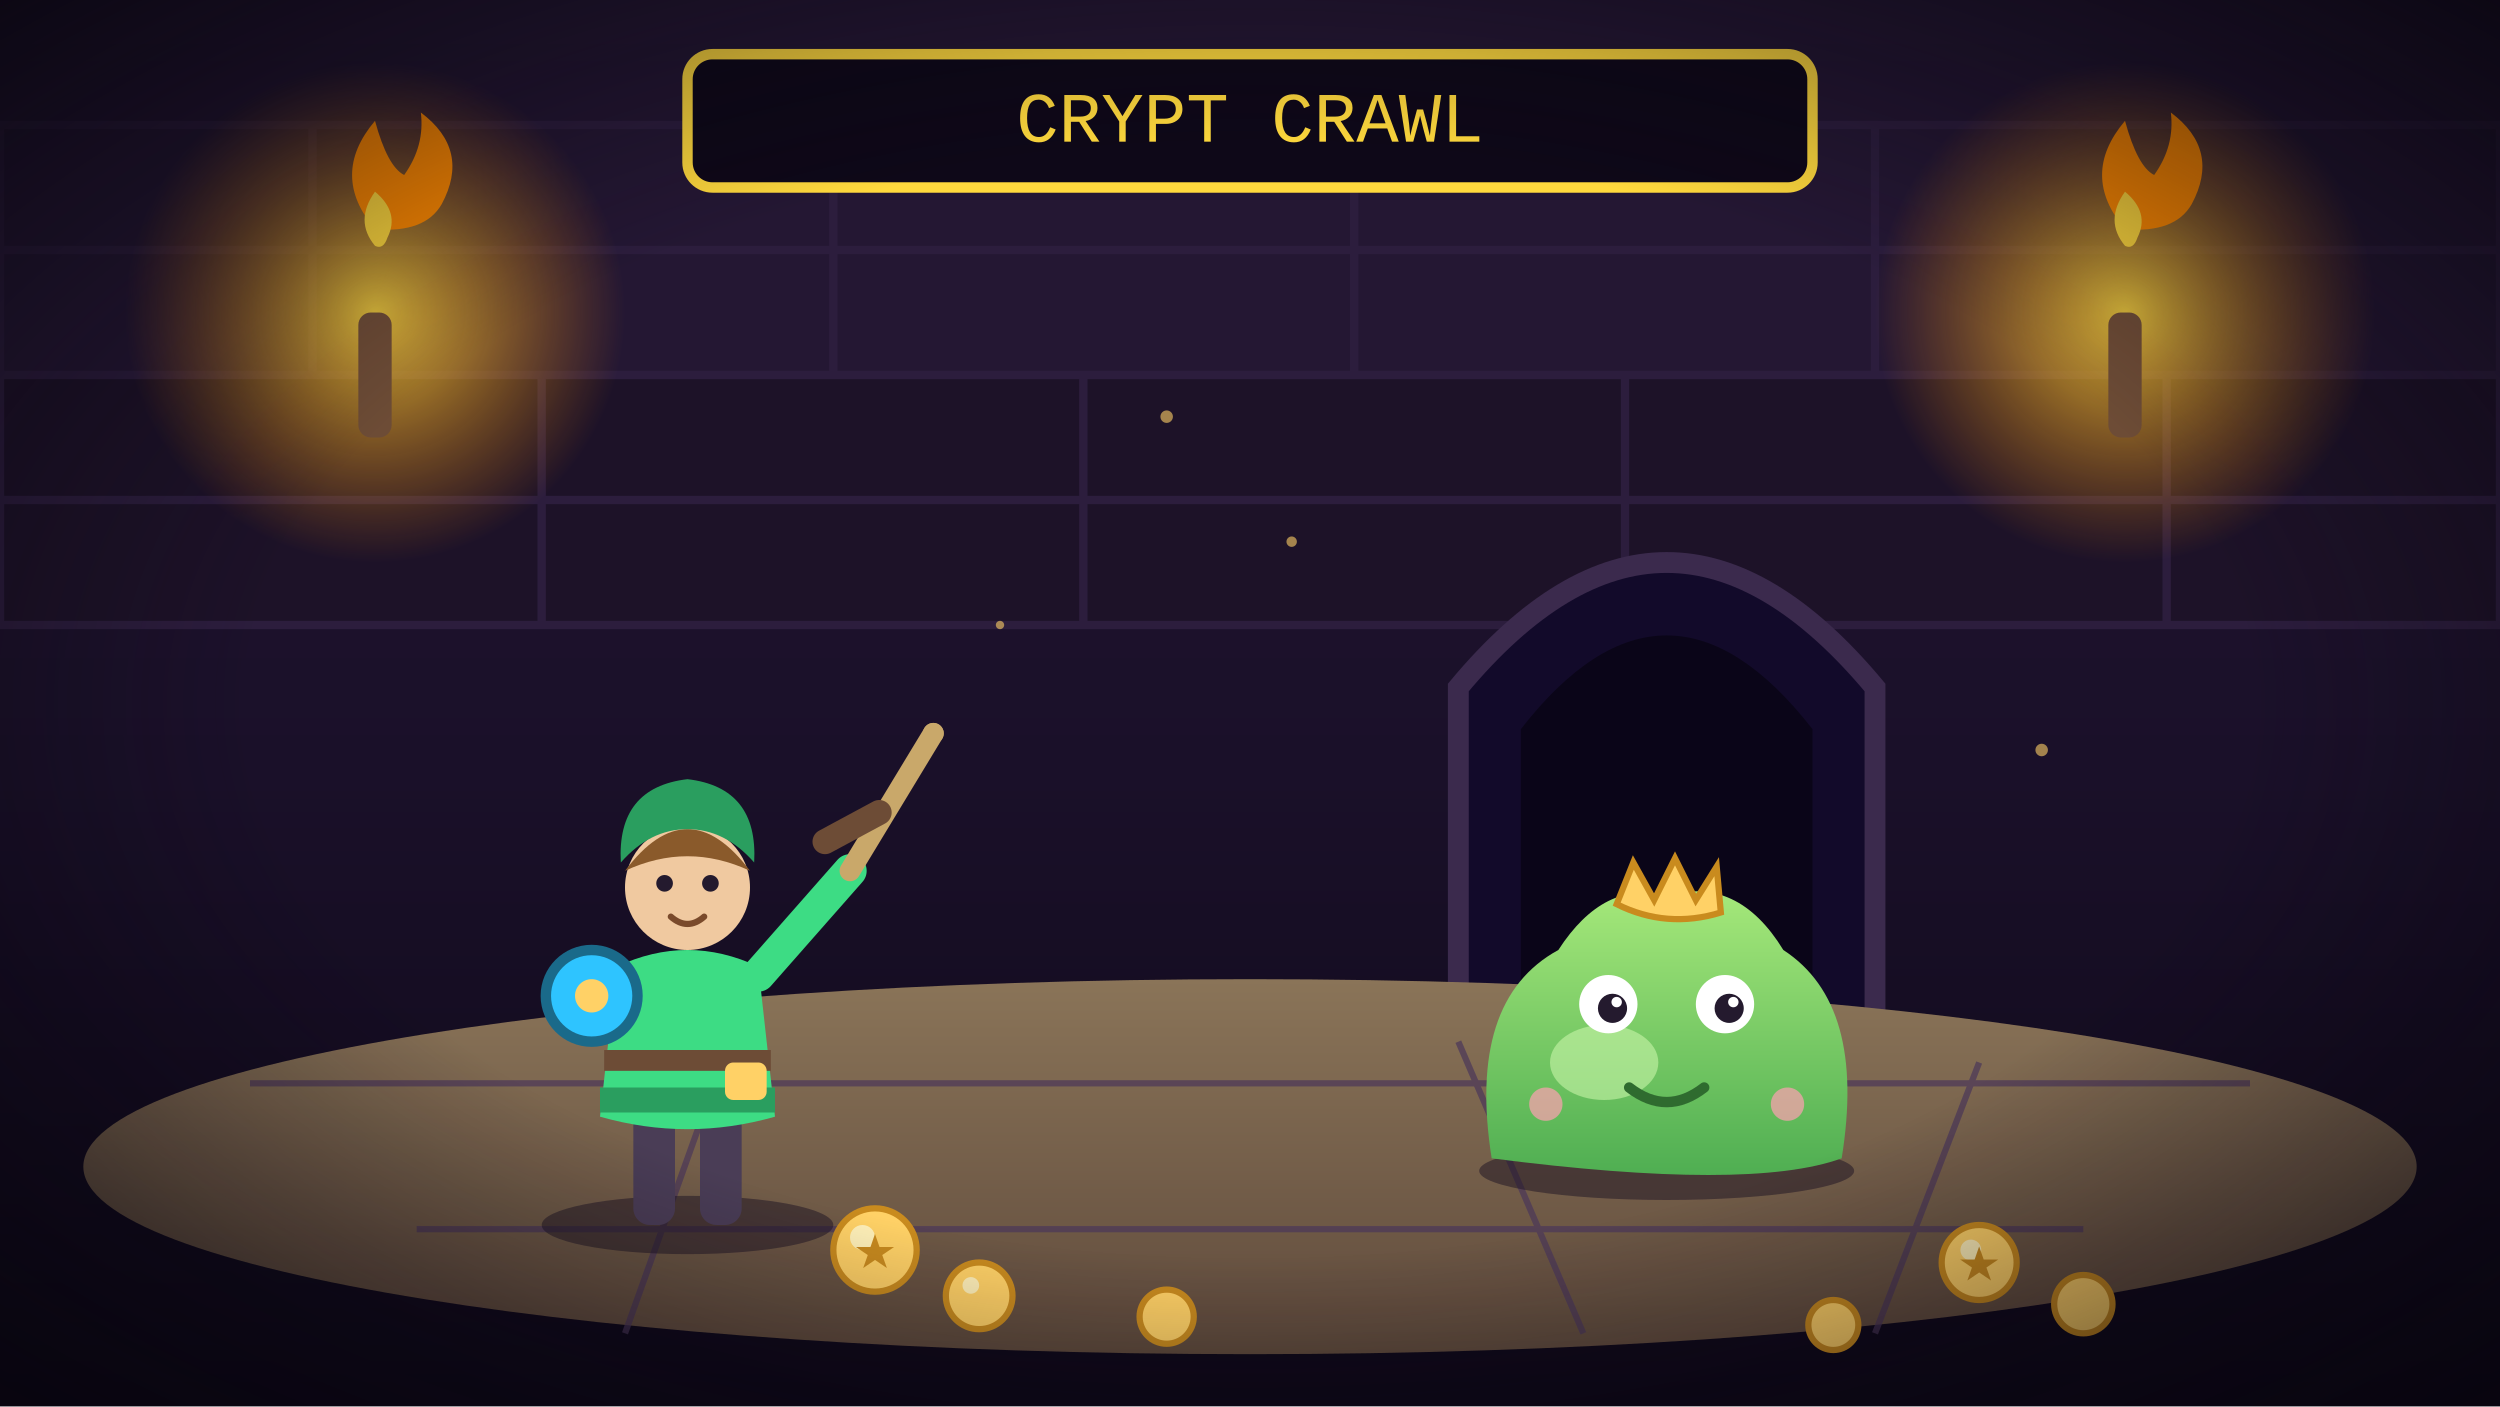
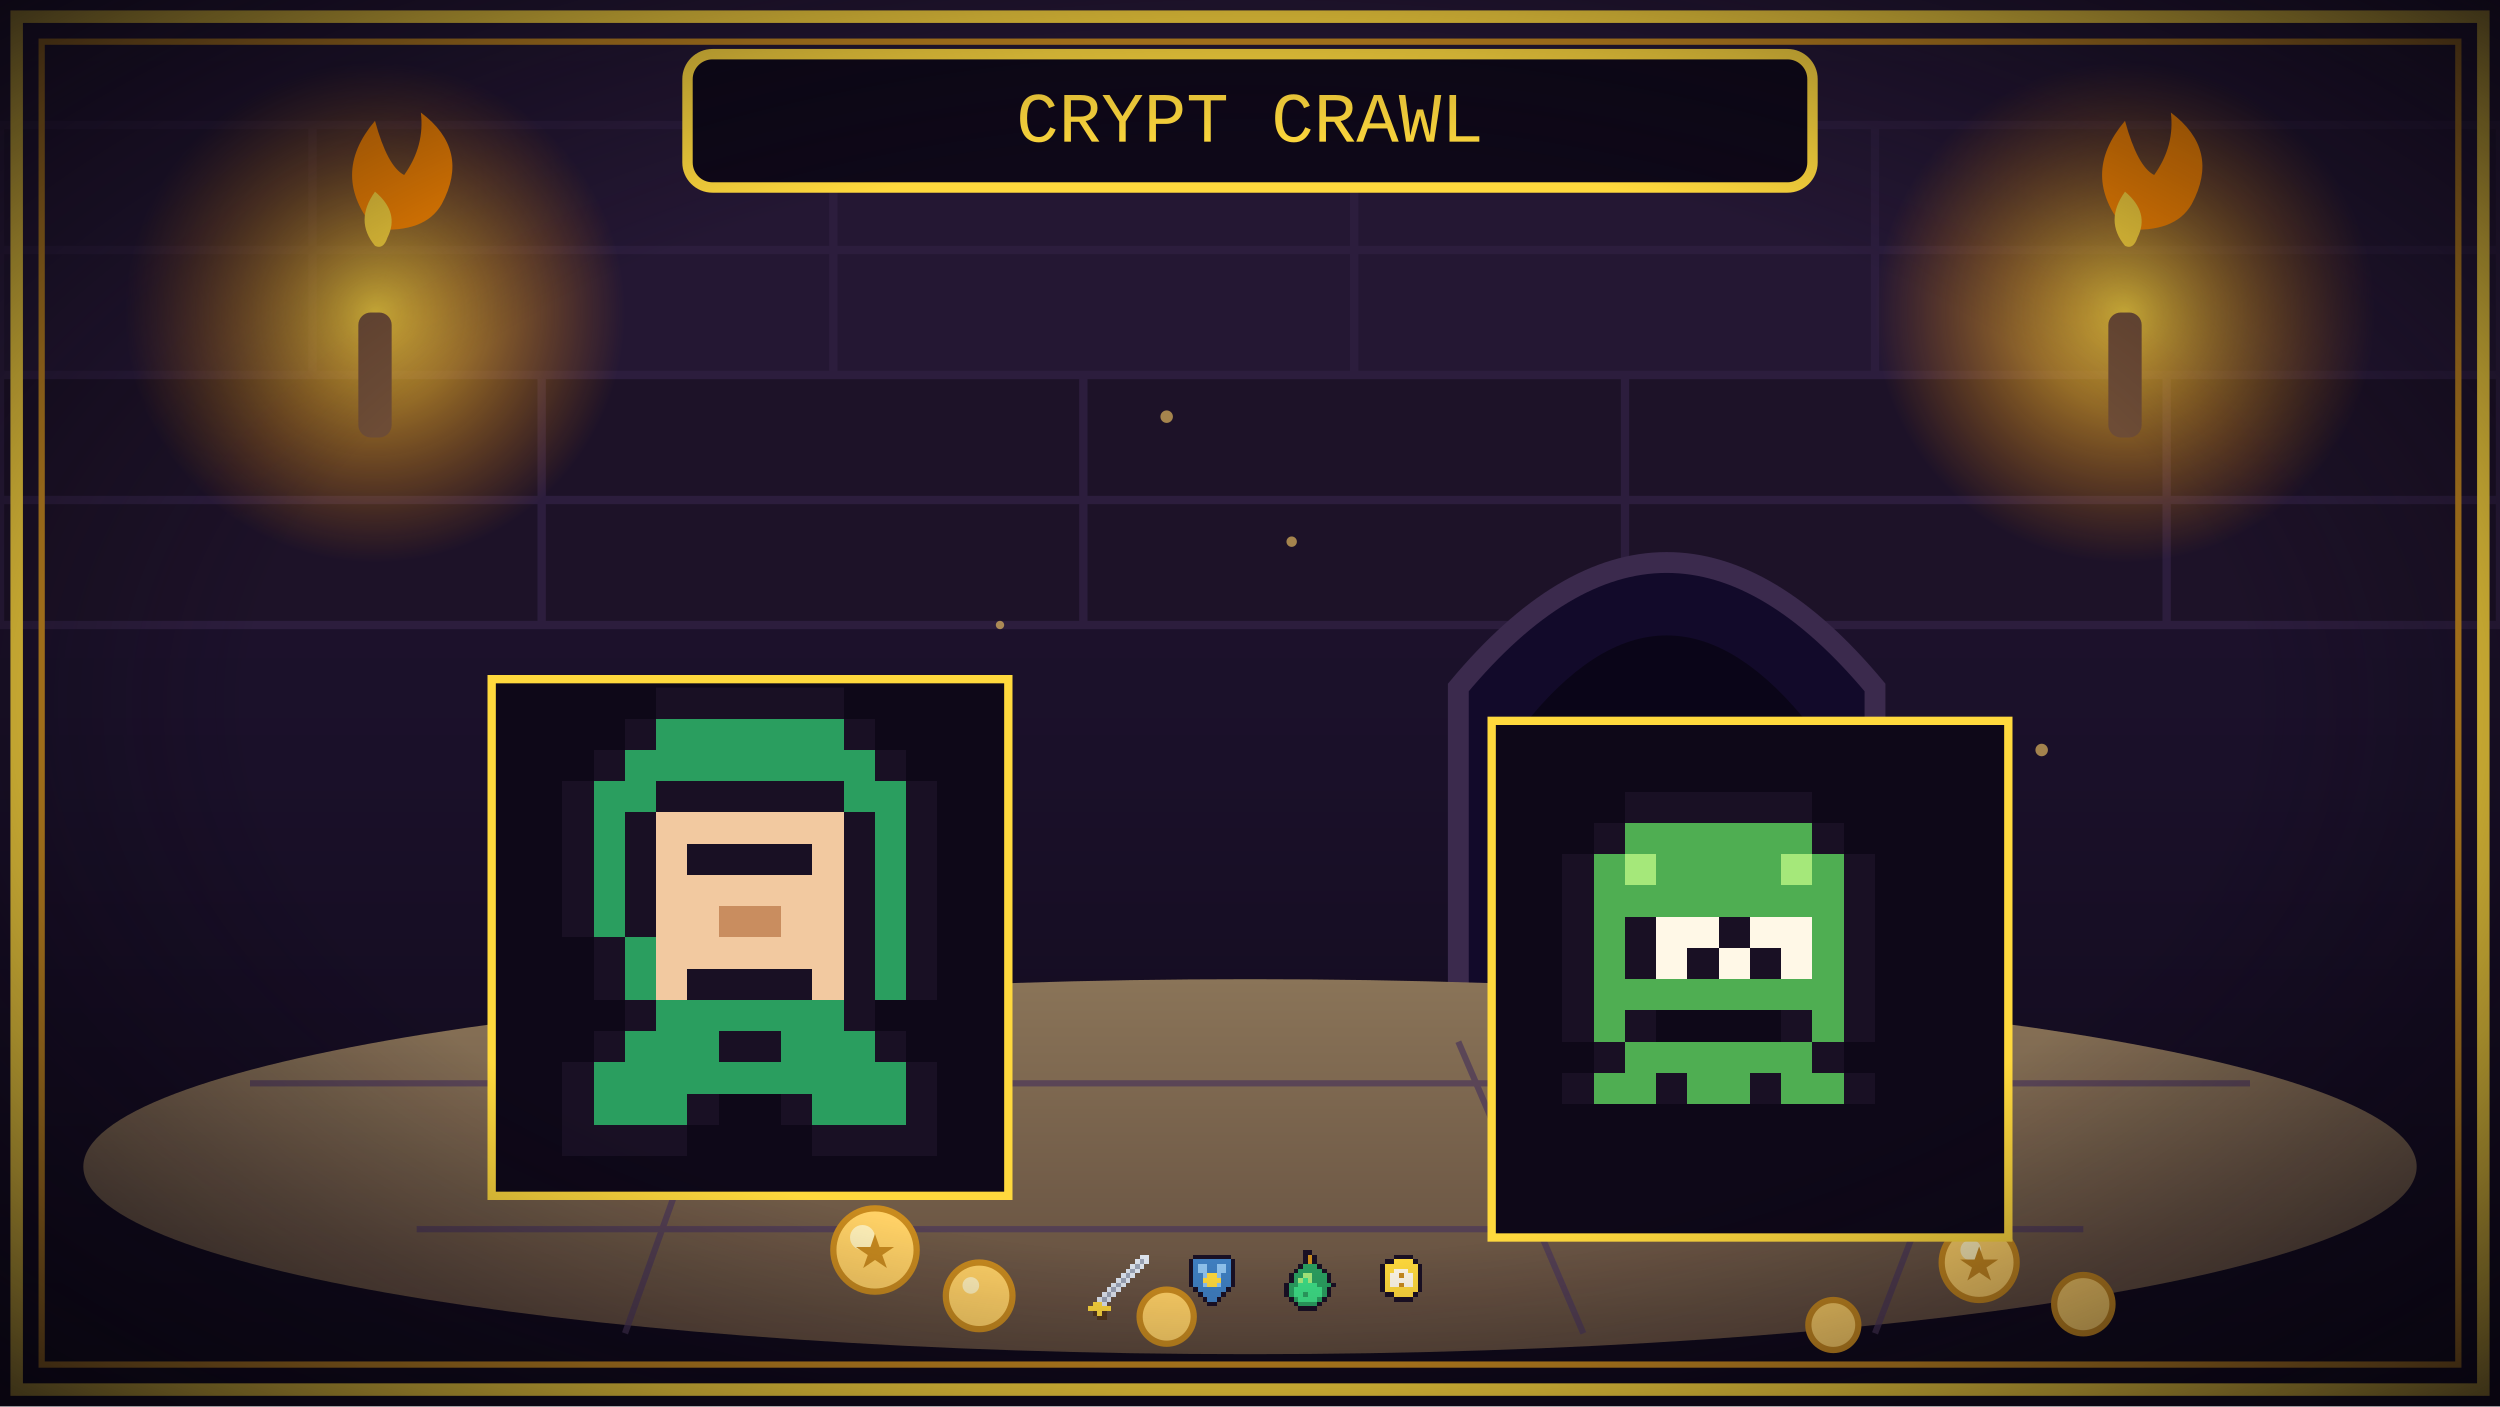
- <svg xmlns="http://www.w3.org/2000/svg" viewBox="0 0 1200 675" role="img" aria-label="A young hero with a wooden sword facing a goofy green slime in a torch-lit crypt, gold coins scattered on the stone floor">
+ <svg xmlns="http://www.w3.org/2000/svg" viewBox="0 0 1200 675" role="img" aria-label="Pixel-art hero Pip facing a goofy pixel green slime in a torch-lit crypt, with sword, shield, potion and coin tiles">
  <defs>
    <linearGradient id="bg" x1="0" y1="0" x2="0" y2="1">
      <stop offset="0%" stop-color="#241733" />
      <stop offset="55%" stop-color="#1a1029" />
      <stop offset="100%" stop-color="#0e0818" />
    </linearGradient>
    <radialGradient id="torchGlow" cx="50%" cy="50%" r="50%">
      <stop offset="0%" stop-color="#ffd93d" stop-opacity="0.85" />
      <stop offset="100%" stop-color="#ff8a00" stop-opacity="0" />
    </radialGradient>
    <linearGradient id="floor" x1="0" y1="0" x2="0" y2="1">
      <stop offset="0%" stop-color="#8a7458" />
      <stop offset="100%" stop-color="#5f4a3c" />
    </linearGradient>
    <linearGradient id="slimeBody" x1="0" y1="0" x2="0" y2="1">
      <stop offset="0%" stop-color="#a5e87a" />
      <stop offset="100%" stop-color="#4fae52" />
    </linearGradient>
    <radialGradient id="vignette" cx="50%" cy="50%" r="72%">
      <stop offset="55%" stop-color="#07040d" stop-opacity="0" />
      <stop offset="100%" stop-color="#07040d" stop-opacity="0.85" />
    </radialGradient>
  </defs>
  <rect width="1200" height="675" fill="url(#bg)" />
  <g stroke="#2c1d3d" stroke-width="4">
    <rect x="0" y="60" width="1200" height="120" fill="#241733" />
    <line x1="150" y1="60" x2="150" y2="180" />
    <line x1="400" y1="60" x2="400" y2="180" />
    <line x1="650" y1="60" x2="650" y2="180" />
    <line x1="900" y1="60" x2="900" y2="180" />
    <line x1="0" y1="120" x2="1200" y2="120" />
    <rect x="0" y="180" width="1200" height="120" fill="#1d1228" />
    <line x1="260" y1="180" x2="260" y2="300" />
    <line x1="520" y1="180" x2="520" y2="300" />
    <line x1="780" y1="180" x2="780" y2="300" />
    <line x1="1040" y1="180" x2="1040" y2="300" />
    <line x1="0" y1="240" x2="1200" y2="240" />
  </g>
  <g>
    <circle cx="180" cy="150" r="120" fill="url(#torchGlow)" />
    <circle cx="1020" cy="150" r="120" fill="url(#torchGlow)" />
    <rect x="172" y="150" width="16" height="60" rx="6" fill="#6d4c36" />
    <rect x="1012" y="150" width="16" height="60" rx="6" fill="#6d4c36" />
    <path d="M180 110 q-22 -26 0 -52 q6 22 14 26 q10 -14 8 -30 q24 18 10 44 q-8 14 -32 12 Z" fill="#ff8a00" />
    <path d="M180 118 q-10 -12 0 -26 q12 10 6 22 q-2 6 -6 4 Z" fill="#ffd93d" />
    <path d="M1020 110 q-22 -26 0 -52 q6 22 14 26 q10 -14 8 -30 q24 18 10 44 q-8 14 -32 12 Z" fill="#ff8a00" />
    <path d="M1020 118 q-10 -12 0 -26 q12 10 6 22 q-2 6 -6 4 Z" fill="#ffd93d" />
  </g>
  <path d="M700 540 L700 330 Q800 210 900 330 L900 540 Z" fill="#120a2a" stroke="#3b2a4d" stroke-width="10" />
  <path d="M730 540 L730 350 Q800 260 870 350 L870 540 Z" fill="#0a0518" />
  <ellipse cx="600" cy="560" rx="560" ry="90" fill="url(#floor)" />
  <g stroke="#4a3659" stroke-width="3" opacity="0.7">
    <line x1="120" y1="520" x2="1080" y2="520" />
    <line x1="200" y1="590" x2="1000" y2="590" />
    <line x1="350" y1="500" x2="300" y2="640" />
    <line x1="700" y1="500" x2="760" y2="640" />
    <line x1="950" y1="510" x2="900" y2="640" />
  </g>
  <g>
    <g fill="#ffd166" stroke="#c98b1e" stroke-width="3">
      <circle cx="420" cy="600" r="20" />
      <circle cx="470" cy="622" r="16" />
      <circle cx="950" cy="606" r="18" />
      <circle cx="1000" cy="626" r="14" />
      <circle cx="560" cy="632" r="13" />
      <circle cx="880" cy="636" r="12" />
    </g>
    <g fill="#fff0b8">
      <circle cx="414" cy="594" r="6" />
      <circle cx="946" cy="600" r="5" />
      <circle cx="466" cy="617" r="4" />
    </g>
    <g fill="#c98b1e" font-family="Georgia, serif" font-size="20" font-weight="bold" text-anchor="middle">
      <text x="420" y="607">★</text>
      <text x="950" y="613">★</text>
    </g>
  </g>
-   <g transform="translate(330 470)">
-     <ellipse cx="0" cy="118" rx="70" ry="14" fill="#1b1122" opacity="0.5" />
-     <rect x="-26" y="62" width="20" height="56" rx="8" fill="#4a3d56" />
-     <rect x="6" y="62" width="20" height="56" rx="8" fill="#4a3d56" />
-     <path d="M-42 66 L-34 -6 Q0 -22 34 -6 L42 66 Q0 78 -42 66 Z" fill="#3ddc84" />
-     <rect x="-42" y="52" width="84" height="12" fill="#2a9e5f" />
-     <rect x="-40" y="34" width="80" height="10" fill="#6d4c36" />
-     <rect x="18" y="40" width="20" height="18" rx="4" fill="#ffd166" />
-     <circle cx="0" cy="-44" r="30" fill="#f0c9a0" />
-     <path d="M-30 -52 Q0 -92 30 -52 Q0 -66 -30 -52 Z" fill="#8a5a2b" />
-     <circle cx="-11" cy="-46" r="4" fill="#241a2e" />
-     <circle cx="11" cy="-46" r="4" fill="#241a2e" />
-     <path d="M-8 -30 q8 7 16 0" stroke="#7a4a2b" stroke-width="3" fill="none" stroke-linecap="round" />
-     <path d="M-32 -56 Q-34 -92 0 -96 Q34 -92 32 -56 Q18 -72 0 -72 Q-18 -72 -32 -56 Z" fill="#2a9e5f" />
-     <path d="M34 -2 L78 -52" stroke="#3ddc84" stroke-width="16" stroke-linecap="round" />
-     <path d="M78 -52 L118 -118" stroke="#c9a86a" stroke-width="10" stroke-linecap="round" />
-     <path d="M66 -66 L92 -80" stroke="#6d4c36" stroke-width="12" stroke-linecap="round" />
-     <circle cx="118" cy="-118" r="5" fill="#c9a86a" />
-     <circle cx="-46" cy="8" r="22" fill="#2ec4ff" stroke="#1a6a8a" stroke-width="5" />
-     <circle cx="-46" cy="8" r="8" fill="#ffd166" />
-   </g>
-   <g transform="translate(800 500)">
-     <ellipse cx="0" cy="62" rx="90" ry="14" fill="#1b1122" opacity="0.5" />
-     <path d="M-84 56 Q-96 -20 -52 -44 Q-30 -78 0 -70 Q34 -80 56 -44 Q96 -18 84 56 Q40 72 -84 56 Z" fill="url(#slimeBody)" />
-     <ellipse cx="-30" cy="10" rx="26" ry="18" fill="#c8f5a8" opacity="0.6" />
-     <circle cx="-28" cy="-18" r="14" fill="#fff" />
-     <circle cx="28" cy="-18" r="14" fill="#fff" />
-     <circle cx="-26" cy="-16" r="7" fill="#241a2e" />
-     <circle cx="30" cy="-16" r="7" fill="#241a2e" />
-     <circle cx="-24" cy="-19" r="2.5" fill="#fff" />
-     <circle cx="32" cy="-19" r="2.5" fill="#fff" />
-     <path d="M-18 22 q18 14 36 0" stroke="#2f6b2f" stroke-width="5" fill="none" stroke-linecap="round" />
-     <circle cx="-58" cy="30" r="8" fill="#ff9fb2" opacity="0.7" />
-     <circle cx="58" cy="30" r="8" fill="#ff9fb2" opacity="0.7" />
-     <path d="M-24 -66 L-16 -86 L-6 -68 L4 -88 L14 -68 L24 -84 L26 -62 Q0 -54 -24 -66 Z" fill="#ffd166" stroke="#c98b1e" stroke-width="3" />
+   <g>
+     <rect x="236" y="326" width="248" height="248" fill="#0e0818" stroke="#ffd93d" stroke-width="4" />
+     <svg x="240" y="330" width="240" height="240" viewBox="0 0 16 16" shape-rendering="crispEdges">
+       <rect x="5" y="0" width="1" height="1" fill="#191024" />
+       <rect x="6" y="0" width="1" height="1" fill="#191024" />
+       <rect x="7" y="0" width="1" height="1" fill="#191024" />
+       <rect x="8" y="0" width="1" height="1" fill="#191024" />
+       <rect x="9" y="0" width="1" height="1" fill="#191024" />
+       <rect x="10" y="0" width="1" height="1" fill="#191024" />
+       <rect x="4" y="1" width="1" height="1" fill="#191024" />
+       <rect x="5" y="1" width="1" height="1" fill="#2a9e5f" />
+       <rect x="6" y="1" width="1" height="1" fill="#2a9e5f" />
+       <rect x="7" y="1" width="1" height="1" fill="#2a9e5f" />
+       <rect x="8" y="1" width="1" height="1" fill="#2a9e5f" />
+       <rect x="9" y="1" width="1" height="1" fill="#2a9e5f" />
+       <rect x="10" y="1" width="1" height="1" fill="#2a9e5f" />
+       <rect x="11" y="1" width="1" height="1" fill="#191024" />
+       <rect x="3" y="2" width="1" height="1" fill="#191024" />
+       <rect x="4" y="2" width="1" height="1" fill="#2a9e5f" />
+       <rect x="5" y="2" width="1" height="1" fill="#2a9e5f" />
+       <rect x="6" y="2" width="1" height="1" fill="#2a9e5f" />
+       <rect x="7" y="2" width="1" height="1" fill="#2a9e5f" />
+       <rect x="8" y="2" width="1" height="1" fill="#2a9e5f" />
+       <rect x="9" y="2" width="1" height="1" fill="#2a9e5f" />
+       <rect x="10" y="2" width="1" height="1" fill="#2a9e5f" />
+       <rect x="11" y="2" width="1" height="1" fill="#2a9e5f" />
+       <rect x="12" y="2" width="1" height="1" fill="#191024" />
+       <rect x="2" y="3" width="1" height="1" fill="#191024" />
+       <rect x="3" y="3" width="1" height="1" fill="#2a9e5f" />
+       <rect x="4" y="3" width="1" height="1" fill="#2a9e5f" />
+       <rect x="5" y="3" width="1" height="1" fill="#191024" />
+       <rect x="6" y="3" width="1" height="1" fill="#191024" />
+       <rect x="7" y="3" width="1" height="1" fill="#191024" />
+       <rect x="8" y="3" width="1" height="1" fill="#191024" />
+       <rect x="9" y="3" width="1" height="1" fill="#191024" />
+       <rect x="10" y="3" width="1" height="1" fill="#191024" />
+       <rect x="11" y="3" width="1" height="1" fill="#2a9e5f" />
+       <rect x="12" y="3" width="1" height="1" fill="#2a9e5f" />
+       <rect x="13" y="3" width="1" height="1" fill="#191024" />
+       <rect x="2" y="4" width="1" height="1" fill="#191024" />
+       <rect x="3" y="4" width="1" height="1" fill="#2a9e5f" />
+       <rect x="4" y="4" width="1" height="1" fill="#191024" />
+       <rect x="5" y="4" width="1" height="1" fill="#f2c9a0" />
+       <rect x="6" y="4" width="1" height="1" fill="#f2c9a0" />
+       <rect x="7" y="4" width="1" height="1" fill="#f2c9a0" />
+       <rect x="8" y="4" width="1" height="1" fill="#f2c9a0" />
+       <rect x="9" y="4" width="1" height="1" fill="#f2c9a0" />
+       <rect x="10" y="4" width="1" height="1" fill="#f2c9a0" />
+       <rect x="11" y="4" width="1" height="1" fill="#191024" />
+       <rect x="12" y="4" width="1" height="1" fill="#2a9e5f" />
+       <rect x="13" y="4" width="1" height="1" fill="#191024" />
+       <rect x="2" y="5" width="1" height="1" fill="#191024" />
+       <rect x="3" y="5" width="1" height="1" fill="#2a9e5f" />
+       <rect x="4" y="5" width="1" height="1" fill="#191024" />
+       <rect x="5" y="5" width="1" height="1" fill="#f2c9a0" />
+       <rect x="6" y="5" width="1" height="1" fill="#191024" />
+       <rect x="7" y="5" width="1" height="1" fill="#191024" />
+       <rect x="8" y="5" width="1" height="1" fill="#191024" />
+       <rect x="9" y="5" width="1" height="1" fill="#191024" />
+       <rect x="10" y="5" width="1" height="1" fill="#f2c9a0" />
+       <rect x="11" y="5" width="1" height="1" fill="#191024" />
+       <rect x="12" y="5" width="1" height="1" fill="#2a9e5f" />
+       <rect x="13" y="5" width="1" height="1" fill="#191024" />
+       <rect x="2" y="6" width="1" height="1" fill="#191024" />
+       <rect x="3" y="6" width="1" height="1" fill="#2a9e5f" />
+       <rect x="4" y="6" width="1" height="1" fill="#191024" />
+       <rect x="5" y="6" width="1" height="1" fill="#f2c9a0" />
+       <rect x="6" y="6" width="1" height="1" fill="#f2c9a0" />
+       <rect x="7" y="6" width="1" height="1" fill="#f2c9a0" />
+       <rect x="8" y="6" width="1" height="1" fill="#f2c9a0" />
+       <rect x="9" y="6" width="1" height="1" fill="#f2c9a0" />
+       <rect x="10" y="6" width="1" height="1" fill="#f2c9a0" />
+       <rect x="11" y="6" width="1" height="1" fill="#191024" />
+       <rect x="12" y="6" width="1" height="1" fill="#2a9e5f" />
+       <rect x="13" y="6" width="1" height="1" fill="#191024" />
+       <rect x="2" y="7" width="1" height="1" fill="#191024" />
+       <rect x="3" y="7" width="1" height="1" fill="#2a9e5f" />
+       <rect x="4" y="7" width="1" height="1" fill="#191024" />
+       <rect x="5" y="7" width="1" height="1" fill="#f2c9a0" />
+       <rect x="6" y="7" width="1" height="1" fill="#f2c9a0" />
+       <rect x="7" y="7" width="1" height="1" fill="#c98d5f" />
+       <rect x="8" y="7" width="1" height="1" fill="#c98d5f" />
+       <rect x="9" y="7" width="1" height="1" fill="#f2c9a0" />
+       <rect x="10" y="7" width="1" height="1" fill="#f2c9a0" />
+       <rect x="11" y="7" width="1" height="1" fill="#191024" />
+       <rect x="12" y="7" width="1" height="1" fill="#2a9e5f" />
+       <rect x="13" y="7" width="1" height="1" fill="#191024" />
+       <rect x="3" y="8" width="1" height="1" fill="#191024" />
+       <rect x="4" y="8" width="1" height="1" fill="#2a9e5f" />
+       <rect x="5" y="8" width="1" height="1" fill="#f2c9a0" />
+       <rect x="6" y="8" width="1" height="1" fill="#f2c9a0" />
+       <rect x="7" y="8" width="1" height="1" fill="#f2c9a0" />
+       <rect x="8" y="8" width="1" height="1" fill="#f2c9a0" />
+       <rect x="9" y="8" width="1" height="1" fill="#f2c9a0" />
+       <rect x="10" y="8" width="1" height="1" fill="#f2c9a0" />
+       <rect x="11" y="8" width="1" height="1" fill="#191024" />
+       <rect x="12" y="8" width="1" height="1" fill="#2a9e5f" />
+       <rect x="13" y="8" width="1" height="1" fill="#191024" />
+       <rect x="3" y="9" width="1" height="1" fill="#191024" />
+       <rect x="4" y="9" width="1" height="1" fill="#2a9e5f" />
+       <rect x="5" y="9" width="1" height="1" fill="#f2c9a0" />
+       <rect x="6" y="9" width="1" height="1" fill="#191024" />
+       <rect x="7" y="9" width="1" height="1" fill="#191024" />
+       <rect x="8" y="9" width="1" height="1" fill="#191024" />
+       <rect x="9" y="9" width="1" height="1" fill="#191024" />
+       <rect x="10" y="9" width="1" height="1" fill="#f2c9a0" />
+       <rect x="11" y="9" width="1" height="1" fill="#191024" />
+       <rect x="12" y="9" width="1" height="1" fill="#2a9e5f" />
+       <rect x="13" y="9" width="1" height="1" fill="#191024" />
+       <rect x="4" y="10" width="1" height="1" fill="#191024" />
+       <rect x="5" y="10" width="1" height="1" fill="#2a9e5f" />
+       <rect x="6" y="10" width="1" height="1" fill="#2a9e5f" />
+       <rect x="7" y="10" width="1" height="1" fill="#2a9e5f" />
+       <rect x="8" y="10" width="1" height="1" fill="#2a9e5f" />
+       <rect x="9" y="10" width="1" height="1" fill="#2a9e5f" />
+       <rect x="10" y="10" width="1" height="1" fill="#2a9e5f" />
+       <rect x="11" y="10" width="1" height="1" fill="#191024" />
+       <rect x="3" y="11" width="1" height="1" fill="#191024" />
+       <rect x="4" y="11" width="1" height="1" fill="#2a9e5f" />
+       <rect x="5" y="11" width="1" height="1" fill="#2a9e5f" />
+       <rect x="6" y="11" width="1" height="1" fill="#2a9e5f" />
+       <rect x="7" y="11" width="1" height="1" fill="#191024" />
+       <rect x="8" y="11" width="1" height="1" fill="#191024" />
+       <rect x="9" y="11" width="1" height="1" fill="#2a9e5f" />
+       <rect x="10" y="11" width="1" height="1" fill="#2a9e5f" />
+       <rect x="11" y="11" width="1" height="1" fill="#2a9e5f" />
+       <rect x="12" y="11" width="1" height="1" fill="#191024" />
+       <rect x="2" y="12" width="1" height="1" fill="#191024" />
+       <rect x="3" y="12" width="1" height="1" fill="#2a9e5f" />
+       <rect x="4" y="12" width="1" height="1" fill="#2a9e5f" />
+       <rect x="5" y="12" width="1" height="1" fill="#2a9e5f" />
+       <rect x="6" y="12" width="1" height="1" fill="#2a9e5f" />
+       <rect x="7" y="12" width="1" height="1" fill="#2a9e5f" />
+       <rect x="8" y="12" width="1" height="1" fill="#2a9e5f" />
+       <rect x="9" y="12" width="1" height="1" fill="#2a9e5f" />
+       <rect x="10" y="12" width="1" height="1" fill="#2a9e5f" />
+       <rect x="11" y="12" width="1" height="1" fill="#2a9e5f" />
+       <rect x="12" y="12" width="1" height="1" fill="#2a9e5f" />
+       <rect x="13" y="12" width="1" height="1" fill="#191024" />
+       <rect x="2" y="13" width="1" height="1" fill="#191024" />
+       <rect x="3" y="13" width="1" height="1" fill="#2a9e5f" />
+       <rect x="4" y="13" width="1" height="1" fill="#2a9e5f" />
+       <rect x="5" y="13" width="1" height="1" fill="#2a9e5f" />
+       <rect x="6" y="13" width="1" height="1" fill="#191024" />
+       <rect x="9" y="13" width="1" height="1" fill="#191024" />
+       <rect x="10" y="13" width="1" height="1" fill="#2a9e5f" />
+       <rect x="11" y="13" width="1" height="1" fill="#2a9e5f" />
+       <rect x="12" y="13" width="1" height="1" fill="#2a9e5f" />
+       <rect x="13" y="13" width="1" height="1" fill="#191024" />
+       <rect x="2" y="14" width="1" height="1" fill="#191024" />
+       <rect x="3" y="14" width="1" height="1" fill="#191024" />
+       <rect x="4" y="14" width="1" height="1" fill="#191024" />
+       <rect x="5" y="14" width="1" height="1" fill="#191024" />
+       <rect x="10" y="14" width="1" height="1" fill="#191024" />
+       <rect x="11" y="14" width="1" height="1" fill="#191024" />
+       <rect x="12" y="14" width="1" height="1" fill="#191024" />
+       <rect x="13" y="14" width="1" height="1" fill="#191024" />
+     </svg>
+     <rect x="716" y="346" width="248" height="248" fill="#0e0818" stroke="#ffd93d" stroke-width="4" />
+     <svg x="720" y="350" width="240" height="240" viewBox="0 0 16 16" shape-rendering="crispEdges">
+       <rect x="4" y="2" width="1" height="1" fill="#191024" />
+       <rect x="5" y="2" width="1" height="1" fill="#191024" />
+       <rect x="6" y="2" width="1" height="1" fill="#191024" />
+       <rect x="7" y="2" width="1" height="1" fill="#191024" />
+       <rect x="8" y="2" width="1" height="1" fill="#191024" />
+       <rect x="9" y="2" width="1" height="1" fill="#191024" />
+       <rect x="3" y="3" width="1" height="1" fill="#191024" />
+       <rect x="4" y="3" width="1" height="1" fill="#4fae52" />
+       <rect x="5" y="3" width="1" height="1" fill="#4fae52" />
+       <rect x="6" y="3" width="1" height="1" fill="#4fae52" />
+       <rect x="7" y="3" width="1" height="1" fill="#4fae52" />
+       <rect x="8" y="3" width="1" height="1" fill="#4fae52" />
+       <rect x="9" y="3" width="1" height="1" fill="#4fae52" />
+       <rect x="10" y="3" width="1" height="1" fill="#191024" />
+       <rect x="2" y="4" width="1" height="1" fill="#191024" />
+       <rect x="3" y="4" width="1" height="1" fill="#4fae52" />
+       <rect x="4" y="4" width="1" height="1" fill="#a5e87a" />
+       <rect x="5" y="4" width="1" height="1" fill="#4fae52" />
+       <rect x="6" y="4" width="1" height="1" fill="#4fae52" />
+       <rect x="7" y="4" width="1" height="1" fill="#4fae52" />
+       <rect x="8" y="4" width="1" height="1" fill="#4fae52" />
+       <rect x="9" y="4" width="1" height="1" fill="#a5e87a" />
+       <rect x="10" y="4" width="1" height="1" fill="#4fae52" />
+       <rect x="11" y="4" width="1" height="1" fill="#191024" />
+       <rect x="2" y="5" width="1" height="1" fill="#191024" />
+       <rect x="3" y="5" width="1" height="1" fill="#4fae52" />
+       <rect x="4" y="5" width="1" height="1" fill="#4fae52" />
+       <rect x="5" y="5" width="1" height="1" fill="#4fae52" />
+       <rect x="6" y="5" width="1" height="1" fill="#4fae52" />
+       <rect x="7" y="5" width="1" height="1" fill="#4fae52" />
+       <rect x="8" y="5" width="1" height="1" fill="#4fae52" />
+       <rect x="9" y="5" width="1" height="1" fill="#4fae52" />
+       <rect x="10" y="5" width="1" height="1" fill="#4fae52" />
+       <rect x="11" y="5" width="1" height="1" fill="#191024" />
+       <rect x="2" y="6" width="1" height="1" fill="#191024" />
+       <rect x="3" y="6" width="1" height="1" fill="#4fae52" />
+       <rect x="4" y="6" width="1" height="1" fill="#191024" />
+       <rect x="5" y="6" width="1" height="1" fill="#fff8e7" />
+       <rect x="6" y="6" width="1" height="1" fill="#fff8e7" />
+       <rect x="7" y="6" width="1" height="1" fill="#191024" />
+       <rect x="8" y="6" width="1" height="1" fill="#fff8e7" />
+       <rect x="9" y="6" width="1" height="1" fill="#fff8e7" />
+       <rect x="10" y="6" width="1" height="1" fill="#4fae52" />
+       <rect x="11" y="6" width="1" height="1" fill="#191024" />
+       <rect x="2" y="7" width="1" height="1" fill="#191024" />
+       <rect x="3" y="7" width="1" height="1" fill="#4fae52" />
+       <rect x="4" y="7" width="1" height="1" fill="#191024" />
+       <rect x="5" y="7" width="1" height="1" fill="#fff8e7" />
+       <rect x="6" y="7" width="1" height="1" fill="#191024" />
+       <rect x="7" y="7" width="1" height="1" fill="#fff8e7" />
+       <rect x="8" y="7" width="1" height="1" fill="#191024" />
+       <rect x="9" y="7" width="1" height="1" fill="#fff8e7" />
+       <rect x="10" y="7" width="1" height="1" fill="#4fae52" />
+       <rect x="11" y="7" width="1" height="1" fill="#191024" />
+       <rect x="2" y="8" width="1" height="1" fill="#191024" />
+       <rect x="3" y="8" width="1" height="1" fill="#4fae52" />
+       <rect x="4" y="8" width="1" height="1" fill="#4fae52" />
+       <rect x="5" y="8" width="1" height="1" fill="#4fae52" />
+       <rect x="6" y="8" width="1" height="1" fill="#4fae52" />
+       <rect x="7" y="8" width="1" height="1" fill="#4fae52" />
+       <rect x="8" y="8" width="1" height="1" fill="#4fae52" />
+       <rect x="9" y="8" width="1" height="1" fill="#4fae52" />
+       <rect x="10" y="8" width="1" height="1" fill="#4fae52" />
+       <rect x="11" y="8" width="1" height="1" fill="#191024" />
+       <rect x="2" y="9" width="1" height="1" fill="#191024" />
+       <rect x="3" y="9" width="1" height="1" fill="#4fae52" />
+       <rect x="4" y="9" width="1" height="1" fill="#191024" />
+       <rect x="9" y="9" width="1" height="1" fill="#191024" />
+       <rect x="10" y="9" width="1" height="1" fill="#4fae52" />
+       <rect x="11" y="9" width="1" height="1" fill="#191024" />
+       <rect x="3" y="10" width="1" height="1" fill="#191024" />
+       <rect x="4" y="10" width="1" height="1" fill="#4fae52" />
+       <rect x="5" y="10" width="1" height="1" fill="#4fae52" />
+       <rect x="6" y="10" width="1" height="1" fill="#4fae52" />
+       <rect x="7" y="10" width="1" height="1" fill="#4fae52" />
+       <rect x="8" y="10" width="1" height="1" fill="#4fae52" />
+       <rect x="9" y="10" width="1" height="1" fill="#4fae52" />
+       <rect x="10" y="10" width="1" height="1" fill="#191024" />
+       <rect x="2" y="11" width="1" height="1" fill="#191024" />
+       <rect x="3" y="11" width="1" height="1" fill="#4fae52" />
+       <rect x="4" y="11" width="1" height="1" fill="#4fae52" />
+       <rect x="5" y="11" width="1" height="1" fill="#191024" />
+       <rect x="6" y="11" width="1" height="1" fill="#4fae52" />
+       <rect x="7" y="11" width="1" height="1" fill="#4fae52" />
+       <rect x="8" y="11" width="1" height="1" fill="#191024" />
+       <rect x="9" y="11" width="1" height="1" fill="#4fae52" />
+       <rect x="10" y="11" width="1" height="1" fill="#4fae52" />
+       <rect x="11" y="11" width="1" height="1" fill="#191024" />
+     </svg>
+   </g>
+   <g>
+     <svg x="520" y="600" width="36" height="36" viewBox="0 0 16 16" shape-rendering="crispEdges">
+       <rect x="12" y="1" width="1" height="1" fill="#dde4ee" />
+       <rect x="13" y="1" width="1" height="1" fill="#dde4ee" />
+       <rect x="11" y="2" width="1" height="1" fill="#dde4ee" />
+       <rect x="12" y="2" width="1" height="1" fill="#9aa3b5" />
+       <rect x="13" y="2" width="1" height="1" fill="#dde4ee" />
+       <rect x="10" y="3" width="1" height="1" fill="#dde4ee" />
+       <rect x="11" y="3" width="1" height="1" fill="#9aa3b5" />
+       <rect x="12" y="3" width="1" height="1" fill="#dde4ee" />
+       <rect x="9" y="4" width="1" height="1" fill="#dde4ee" />
+       <rect x="10" y="4" width="1" height="1" fill="#9aa3b5" />
+       <rect x="11" y="4" width="1" height="1" fill="#dde4ee" />
+       <rect x="8" y="5" width="1" height="1" fill="#dde4ee" />
+       <rect x="9" y="5" width="1" height="1" fill="#9aa3b5" />
+       <rect x="10" y="5" width="1" height="1" fill="#dde4ee" />
+       <rect x="7" y="6" width="1" height="1" fill="#dde4ee" />
+       <rect x="8" y="6" width="1" height="1" fill="#9aa3b5" />
+       <rect x="9" y="6" width="1" height="1" fill="#dde4ee" />
+       <rect x="6" y="7" width="1" height="1" fill="#dde4ee" />
+       <rect x="7" y="7" width="1" height="1" fill="#9aa3b5" />
+       <rect x="8" y="7" width="1" height="1" fill="#dde4ee" />
+       <rect x="5" y="8" width="1" height="1" fill="#dde4ee" />
+       <rect x="6" y="8" width="1" height="1" fill="#9aa3b5" />
+       <rect x="7" y="8" width="1" height="1" fill="#dde4ee" />
+       <rect x="4" y="9" width="1" height="1" fill="#dde4ee" />
+       <rect x="5" y="9" width="1" height="1" fill="#9aa3b5" />
+       <rect x="6" y="9" width="1" height="1" fill="#dde4ee" />
+       <rect x="3" y="10" width="1" height="1" fill="#dde4ee" />
+       <rect x="4" y="10" width="1" height="1" fill="#9aa3b5" />
+       <rect x="5" y="10" width="1" height="1" fill="#dde4ee" />
+       <rect x="2" y="11" width="1" height="1" fill="#ffd93d" />
+       <rect x="3" y="11" width="1" height="1" fill="#ffd93d" />
+       <rect x="4" y="11" width="1" height="1" fill="#dde4ee" />
+       <rect x="1" y="12" width="1" height="1" fill="#ffd93d" />
+       <rect x="2" y="12" width="1" height="1" fill="#ffd93d" />
+       <rect x="3" y="12" width="1" height="1" fill="#ffd93d" />
+       <rect x="4" y="12" width="1" height="1" fill="#ffd93d" />
+       <rect x="5" y="12" width="1" height="1" fill="#ffd93d" />
+       <rect x="2" y="13" width="1" height="1" fill="#54371c" />
+       <rect x="3" y="13" width="1" height="1" fill="#ffd93d" />
+       <rect x="4" y="13" width="1" height="1" fill="#54371c" />
+       <rect x="3" y="14" width="1" height="1" fill="#54371c" />
+       <rect x="4" y="14" width="1" height="1" fill="#54371c" />
+     </svg>
+     <svg x="566" y="600" width="36" height="36" viewBox="0 0 16 16" shape-rendering="crispEdges">
+       <rect x="3" y="1" width="1" height="1" fill="#191024" />
+       <rect x="4" y="1" width="1" height="1" fill="#191024" />
+       <rect x="5" y="1" width="1" height="1" fill="#191024" />
+       <rect x="6" y="1" width="1" height="1" fill="#191024" />
+       <rect x="7" y="1" width="1" height="1" fill="#191024" />
+       <rect x="8" y="1" width="1" height="1" fill="#191024" />
+       <rect x="9" y="1" width="1" height="1" fill="#191024" />
+       <rect x="10" y="1" width="1" height="1" fill="#191024" />
+       <rect x="2" y="2" width="1" height="1" fill="#191024" />
+       <rect x="3" y="2" width="1" height="1" fill="#3f7fc1" />
+       <rect x="4" y="2" width="1" height="1" fill="#3f7fc1" />
+       <rect x="5" y="2" width="1" height="1" fill="#3f7fc1" />
+       <rect x="6" y="2" width="1" height="1" fill="#3f7fc1" />
+       <rect x="7" y="2" width="1" height="1" fill="#3f7fc1" />
+       <rect x="8" y="2" width="1" height="1" fill="#3f7fc1" />
+       <rect x="9" y="2" width="1" height="1" fill="#3f7fc1" />
+       <rect x="10" y="2" width="1" height="1" fill="#3f7fc1" />
+       <rect x="11" y="2" width="1" height="1" fill="#191024" />
+       <rect x="2" y="3" width="1" height="1" fill="#191024" />
+       <rect x="3" y="3" width="1" height="1" fill="#3f7fc1" />
+       <rect x="4" y="3" width="1" height="1" fill="#8fc3ee" />
+       <rect x="5" y="3" width="1" height="1" fill="#8fc3ee" />
+       <rect x="6" y="3" width="1" height="1" fill="#3f7fc1" />
+       <rect x="7" y="3" width="1" height="1" fill="#3f7fc1" />
+       <rect x="8" y="3" width="1" height="1" fill="#8fc3ee" />
+       <rect x="9" y="3" width="1" height="1" fill="#8fc3ee" />
+       <rect x="10" y="3" width="1" height="1" fill="#3f7fc1" />
+       <rect x="11" y="3" width="1" height="1" fill="#191024" />
+       <rect x="2" y="4" width="1" height="1" fill="#191024" />
+       <rect x="3" y="4" width="1" height="1" fill="#3f7fc1" />
+       <rect x="4" y="4" width="1" height="1" fill="#8fc3ee" />
+       <rect x="5" y="4" width="1" height="1" fill="#8fc3ee" />
+       <rect x="6" y="4" width="1" height="1" fill="#3f7fc1" />
+       <rect x="7" y="4" width="1" height="1" fill="#3f7fc1" />
+       <rect x="8" y="4" width="1" height="1" fill="#8fc3ee" />
+       <rect x="9" y="4" width="1" height="1" fill="#8fc3ee" />
+       <rect x="10" y="4" width="1" height="1" fill="#3f7fc1" />
+       <rect x="11" y="4" width="1" height="1" fill="#191024" />
+       <rect x="2" y="5" width="1" height="1" fill="#191024" />
+       <rect x="3" y="5" width="1" height="1" fill="#3f7fc1" />
+       <rect x="4" y="5" width="1" height="1" fill="#3f7fc1" />
+       <rect x="5" y="5" width="1" height="1" fill="#8fc3ee" />
+       <rect x="6" y="5" width="1" height="1" fill="#ffd93d" />
+       <rect x="7" y="5" width="1" height="1" fill="#ffd93d" />
+       <rect x="8" y="5" width="1" height="1" fill="#8fc3ee" />
+       <rect x="9" y="5" width="1" height="1" fill="#3f7fc1" />
+       <rect x="10" y="5" width="1" height="1" fill="#3f7fc1" />
+       <rect x="11" y="5" width="1" height="1" fill="#191024" />
+       <rect x="2" y="6" width="1" height="1" fill="#191024" />
+       <rect x="3" y="6" width="1" height="1" fill="#3f7fc1" />
+       <rect x="4" y="6" width="1" height="1" fill="#3f7fc1" />
+       <rect x="5" y="6" width="1" height="1" fill="#ffd93d" />
+       <rect x="6" y="6" width="1" height="1" fill="#ffd93d" />
+       <rect x="7" y="6" width="1" height="1" fill="#ffd93d" />
+       <rect x="8" y="6" width="1" height="1" fill="#ffd93d" />
+       <rect x="9" y="6" width="1" height="1" fill="#3f7fc1" />
+       <rect x="10" y="6" width="1" height="1" fill="#3f7fc1" />
+       <rect x="11" y="6" width="1" height="1" fill="#191024" />
+       <rect x="2" y="7" width="1" height="1" fill="#191024" />
+       <rect x="3" y="7" width="1" height="1" fill="#3f7fc1" />
+       <rect x="4" y="7" width="1" height="1" fill="#3f7fc1" />
+       <rect x="5" y="7" width="1" height="1" fill="#8fc3ee" />
+       <rect x="6" y="7" width="1" height="1" fill="#ffd93d" />
+       <rect x="7" y="7" width="1" height="1" fill="#ffd93d" />
+       <rect x="8" y="7" width="1" height="1" fill="#8fc3ee" />
+       <rect x="9" y="7" width="1" height="1" fill="#3f7fc1" />
+       <rect x="10" y="7" width="1" height="1" fill="#3f7fc1" />
+       <rect x="11" y="7" width="1" height="1" fill="#191024" />
+       <rect x="3" y="8" width="1" height="1" fill="#191024" />
+       <rect x="4" y="8" width="1" height="1" fill="#3f7fc1" />
+       <rect x="5" y="8" width="1" height="1" fill="#3f7fc1" />
+       <rect x="6" y="8" width="1" height="1" fill="#3f7fc1" />
+       <rect x="7" y="8" width="1" height="1" fill="#3f7fc1" />
+       <rect x="8" y="8" width="1" height="1" fill="#3f7fc1" />
+       <rect x="9" y="8" width="1" height="1" fill="#3f7fc1" />
+       <rect x="10" y="8" width="1" height="1" fill="#191024" />
+       <rect x="4" y="9" width="1" height="1" fill="#191024" />
+       <rect x="5" y="9" width="1" height="1" fill="#3f7fc1" />
+       <rect x="6" y="9" width="1" height="1" fill="#3f7fc1" />
+       <rect x="7" y="9" width="1" height="1" fill="#3f7fc1" />
+       <rect x="8" y="9" width="1" height="1" fill="#3f7fc1" />
+       <rect x="9" y="9" width="1" height="1" fill="#191024" />
+       <rect x="5" y="10" width="1" height="1" fill="#191024" />
+       <rect x="6" y="10" width="1" height="1" fill="#3f7fc1" />
+       <rect x="7" y="10" width="1" height="1" fill="#3f7fc1" />
+       <rect x="8" y="10" width="1" height="1" fill="#191024" />
+       <rect x="6" y="11" width="1" height="1" fill="#191024" />
+       <rect x="7" y="11" width="1" height="1" fill="#191024" />
+     </svg>
+     <svg x="612" y="600" width="36" height="36" viewBox="0 0 16 16" shape-rendering="crispEdges">
+       <rect x="6" y="0" width="1" height="1" fill="#191024" />
+       <rect x="7" y="0" width="1" height="1" fill="#191024" />
+       <rect x="6" y="1" width="1" height="1" fill="#191024" />
+       <rect x="7" y="1" width="1" height="1" fill="#c98b1e" />
+       <rect x="8" y="1" width="1" height="1" fill="#191024" />
+       <rect x="6" y="2" width="1" height="1" fill="#191024" />
+       <rect x="7" y="2" width="1" height="1" fill="#c98b1e" />
+       <rect x="8" y="2" width="1" height="1" fill="#191024" />
+       <rect x="5" y="3" width="1" height="1" fill="#191024" />
+       <rect x="6" y="3" width="1" height="1" fill="#2a9e5f" />
+       <rect x="7" y="3" width="1" height="1" fill="#2a9e5f" />
+       <rect x="8" y="3" width="1" height="1" fill="#2a9e5f" />
+       <rect x="9" y="3" width="1" height="1" fill="#191024" />
+       <rect x="4" y="4" width="1" height="1" fill="#191024" />
+       <rect x="5" y="4" width="1" height="1" fill="#2a9e5f" />
+       <rect x="6" y="4" width="1" height="1" fill="#2a9e5f" />
+       <rect x="7" y="4" width="1" height="1" fill="#2a9e5f" />
+       <rect x="8" y="4" width="1" height="1" fill="#2a9e5f" />
+       <rect x="9" y="4" width="1" height="1" fill="#2a9e5f" />
+       <rect x="10" y="4" width="1" height="1" fill="#191024" />
+       <rect x="3" y="5" width="1" height="1" fill="#191024" />
+       <rect x="4" y="5" width="1" height="1" fill="#2a9e5f" />
+       <rect x="5" y="5" width="1" height="1" fill="#2a9e5f" />
+       <rect x="6" y="5" width="1" height="1" fill="#a5e87a" />
+       <rect x="7" y="5" width="1" height="1" fill="#a5e87a" />
+       <rect x="8" y="5" width="1" height="1" fill="#2a9e5f" />
+       <rect x="9" y="5" width="1" height="1" fill="#2a9e5f" />
+       <rect x="10" y="5" width="1" height="1" fill="#2a9e5f" />
+       <rect x="11" y="5" width="1" height="1" fill="#191024" />
+       <rect x="3" y="6" width="1" height="1" fill="#191024" />
+       <rect x="4" y="6" width="1" height="1" fill="#2a9e5f" />
+       <rect x="5" y="6" width="1" height="1" fill="#a5e87a" />
+       <rect x="6" y="6" width="1" height="1" fill="#3ddc84" />
+       <rect x="7" y="6" width="1" height="1" fill="#a5e87a" />
+       <rect x="8" y="6" width="1" height="1" fill="#2a9e5f" />
+       <rect x="9" y="6" width="1" height="1" fill="#2a9e5f" />
+       <rect x="10" y="6" width="1" height="1" fill="#2a9e5f" />
+       <rect x="11" y="6" width="1" height="1" fill="#191024" />
+       <rect x="2" y="7" width="1" height="1" fill="#191024" />
+       <rect x="3" y="7" width="1" height="1" fill="#2a9e5f" />
+       <rect x="4" y="7" width="1" height="1" fill="#2a9e5f" />
+       <rect x="5" y="7" width="1" height="1" fill="#3ddc84" />
+       <rect x="6" y="7" width="1" height="1" fill="#3ddc84" />
+       <rect x="7" y="7" width="1" height="1" fill="#3ddc84" />
+       <rect x="8" y="7" width="1" height="1" fill="#3ddc84" />
+       <rect x="9" y="7" width="1" height="1" fill="#2a9e5f" />
+       <rect x="10" y="7" width="1" height="1" fill="#2a9e5f" />
+       <rect x="11" y="7" width="1" height="1" fill="#2a9e5f" />
+       <rect x="12" y="7" width="1" height="1" fill="#191024" />
+       <rect x="2" y="8" width="1" height="1" fill="#191024" />
+       <rect x="3" y="8" width="1" height="1" fill="#2a9e5f" />
+       <rect x="4" y="8" width="1" height="1" fill="#3ddc84" />
+       <rect x="5" y="8" width="1" height="1" fill="#3ddc84" />
+       <rect x="6" y="8" width="1" height="1" fill="#3ddc84" />
+       <rect x="7" y="8" width="1" height="1" fill="#3ddc84" />
+       <rect x="8" y="8" width="1" height="1" fill="#3ddc84" />
+       <rect x="9" y="8" width="1" height="1" fill="#3ddc84" />
+       <rect x="10" y="8" width="1" height="1" fill="#2a9e5f" />
+       <rect x="11" y="8" width="1" height="1" fill="#191024" />
+       <rect x="2" y="9" width="1" height="1" fill="#191024" />
+       <rect x="3" y="9" width="1" height="1" fill="#2a9e5f" />
+       <rect x="4" y="9" width="1" height="1" fill="#3ddc84" />
+       <rect x="5" y="9" width="1" height="1" fill="#3ddc84" />
+       <rect x="6" y="9" width="1" height="1" fill="#2a9e5f" />
+       <rect x="7" y="9" width="1" height="1" fill="#3ddc84" />
+       <rect x="8" y="9" width="1" height="1" fill="#3ddc84" />
+       <rect x="9" y="9" width="1" height="1" fill="#3ddc84" />
+       <rect x="10" y="9" width="1" height="1" fill="#2a9e5f" />
+       <rect x="11" y="9" width="1" height="1" fill="#191024" />
+       <rect x="3" y="10" width="1" height="1" fill="#191024" />
+       <rect x="4" y="10" width="1" height="1" fill="#2a9e5f" />
+       <rect x="5" y="10" width="1" height="1" fill="#3ddc84" />
+       <rect x="6" y="10" width="1" height="1" fill="#3ddc84" />
+       <rect x="7" y="10" width="1" height="1" fill="#3ddc84" />
+       <rect x="8" y="10" width="1" height="1" fill="#3ddc84" />
+       <rect x="9" y="10" width="1" height="1" fill="#2a9e5f" />
+       <rect x="10" y="10" width="1" height="1" fill="#191024" />
+       <rect x="4" y="11" width="1" height="1" fill="#191024" />
+       <rect x="5" y="11" width="1" height="1" fill="#2a9e5f" />
+       <rect x="6" y="11" width="1" height="1" fill="#2a9e5f" />
+       <rect x="7" y="11" width="1" height="1" fill="#2a9e5f" />
+       <rect x="8" y="11" width="1" height="1" fill="#2a9e5f" />
+       <rect x="9" y="11" width="1" height="1" fill="#191024" />
+       <rect x="5" y="12" width="1" height="1" fill="#191024" />
+       <rect x="6" y="12" width="1" height="1" fill="#191024" />
+       <rect x="7" y="12" width="1" height="1" fill="#191024" />
+       <rect x="8" y="12" width="1" height="1" fill="#191024" />
+     </svg>
+     <svg x="658" y="600" width="36" height="36" viewBox="0 0 16 16" shape-rendering="crispEdges">
+       <rect x="5" y="1" width="1" height="1" fill="#191024" />
+       <rect x="6" y="1" width="1" height="1" fill="#191024" />
+       <rect x="7" y="1" width="1" height="1" fill="#191024" />
+       <rect x="8" y="1" width="1" height="1" fill="#191024" />
+       <rect x="3" y="2" width="1" height="1" fill="#191024" />
+       <rect x="4" y="2" width="1" height="1" fill="#191024" />
+       <rect x="5" y="2" width="1" height="1" fill="#ffd93d" />
+       <rect x="6" y="2" width="1" height="1" fill="#ffd93d" />
+       <rect x="7" y="2" width="1" height="1" fill="#ffd93d" />
+       <rect x="8" y="2" width="1" height="1" fill="#ffd93d" />
+       <rect x="9" y="2" width="1" height="1" fill="#191024" />
+       <rect x="2" y="3" width="1" height="1" fill="#191024" />
+       <rect x="3" y="3" width="1" height="1" fill="#ffd93d" />
+       <rect x="4" y="3" width="1" height="1" fill="#ffd93d" />
+       <rect x="5" y="3" width="1" height="1" fill="#ffd93d" />
+       <rect x="6" y="3" width="1" height="1" fill="#ffd93d" />
+       <rect x="7" y="3" width="1" height="1" fill="#ffd93d" />
+       <rect x="8" y="3" width="1" height="1" fill="#ffd93d" />
+       <rect x="9" y="3" width="1" height="1" fill="#ffd93d" />
+       <rect x="10" y="3" width="1" height="1" fill="#191024" />
+       <rect x="2" y="4" width="1" height="1" fill="#191024" />
+       <rect x="3" y="4" width="1" height="1" fill="#ffd93d" />
+       <rect x="4" y="4" width="1" height="1" fill="#ffd93d" />
+       <rect x="5" y="4" width="1" height="1" fill="#fff8e7" />
+       <rect x="6" y="4" width="1" height="1" fill="#fff8e7" />
+       <rect x="7" y="4" width="1" height="1" fill="#fff8e7" />
+       <rect x="8" y="4" width="1" height="1" fill="#ffd93d" />
+       <rect x="9" y="4" width="1" height="1" fill="#ffd93d" />
+       <rect x="10" y="4" width="1" height="1" fill="#191024" />
+       <rect x="2" y="5" width="1" height="1" fill="#191024" />
+       <rect x="3" y="5" width="1" height="1" fill="#ffd93d" />
+       <rect x="4" y="5" width="1" height="1" fill="#fff8e7" />
+       <rect x="5" y="5" width="1" height="1" fill="#fff8e7" />
+       <rect x="6" y="5" width="1" height="1" fill="#c98b1e" />
+       <rect x="7" y="5" width="1" height="1" fill="#fff8e7" />
+       <rect x="8" y="5" width="1" height="1" fill="#fff8e7" />
+       <rect x="9" y="5" width="1" height="1" fill="#ffd93d" />
+       <rect x="10" y="5" width="1" height="1" fill="#191024" />
+       <rect x="2" y="6" width="1" height="1" fill="#191024" />
+       <rect x="3" y="6" width="1" height="1" fill="#ffd93d" />
+       <rect x="4" y="6" width="1" height="1" fill="#fff8e7" />
+       <rect x="5" y="6" width="1" height="1" fill="#fff8e7" />
+       <rect x="6" y="6" width="1" height="1" fill="#fff8e7" />
+       <rect x="7" y="6" width="1" height="1" fill="#fff8e7" />
+       <rect x="8" y="6" width="1" height="1" fill="#fff8e7" />
+       <rect x="9" y="6" width="1" height="1" fill="#ffd93d" />
+       <rect x="10" y="6" width="1" height="1" fill="#191024" />
+       <rect x="2" y="7" width="1" height="1" fill="#191024" />
+       <rect x="3" y="7" width="1" height="1" fill="#ffd93d" />
+       <rect x="4" y="7" width="1" height="1" fill="#fff8e7" />
+       <rect x="5" y="7" width="1" height="1" fill="#fff8e7" />
+       <rect x="6" y="7" width="1" height="1" fill="#c98b1e" />
+       <rect x="7" y="7" width="1" height="1" fill="#fff8e7" />
+       <rect x="8" y="7" width="1" height="1" fill="#fff8e7" />
+       <rect x="9" y="7" width="1" height="1" fill="#ffd93d" />
+       <rect x="10" y="7" width="1" height="1" fill="#191024" />
+       <rect x="2" y="8" width="1" height="1" fill="#191024" />
+       <rect x="3" y="8" width="1" height="1" fill="#ffd93d" />
+       <rect x="4" y="8" width="1" height="1" fill="#ffd93d" />
+       <rect x="5" y="8" width="1" height="1" fill="#ffd93d" />
+       <rect x="6" y="8" width="1" height="1" fill="#ffd93d" />
+       <rect x="7" y="8" width="1" height="1" fill="#ffd93d" />
+       <rect x="8" y="8" width="1" height="1" fill="#ffd93d" />
+       <rect x="9" y="8" width="1" height="1" fill="#ffd93d" />
+       <rect x="10" y="8" width="1" height="1" fill="#191024" />
+       <rect x="3" y="9" width="1" height="1" fill="#191024" />
+       <rect x="4" y="9" width="1" height="1" fill="#191024" />
+       <rect x="5" y="9" width="1" height="1" fill="#ffd93d" />
+       <rect x="6" y="9" width="1" height="1" fill="#ffd93d" />
+       <rect x="7" y="9" width="1" height="1" fill="#ffd93d" />
+       <rect x="8" y="9" width="1" height="1" fill="#ffd93d" />
+       <rect x="9" y="9" width="1" height="1" fill="#191024" />
+       <rect x="5" y="10" width="1" height="1" fill="#191024" />
+       <rect x="6" y="10" width="1" height="1" fill="#191024" />
+       <rect x="7" y="10" width="1" height="1" fill="#191024" />
+       <rect x="8" y="10" width="1" height="1" fill="#191024" />
+     </svg>
  </g>
  <g fill="#ffd166" opacity="0.6">
    <circle cx="560" cy="200" r="3" />
    <circle cx="620" cy="260" r="2.5" />
    <circle cx="480" cy="300" r="2" />
    <circle cx="980" cy="360" r="3" />
  </g>
  <g>
    <rect x="330" y="26" width="540" height="64" rx="12" fill="#0e0818" stroke="#ffd93d" stroke-width="5" />
    <text x="600" y="68" text-anchor="middle" font-family="'Press Start 2P', 'Courier New', monospace" font-size="34" fill="#ffd93d">CRYPT CRAWL</text>
  </g>
+   <rect x="8" y="8" width="1184" height="659" fill="none" stroke="#ffd93d" stroke-width="6" />
+   <rect x="20" y="20" width="1160" height="635" fill="none" stroke="#c98b1e" stroke-width="3" />
  <rect width="1200" height="675" fill="url(#vignette)" />
</svg>
